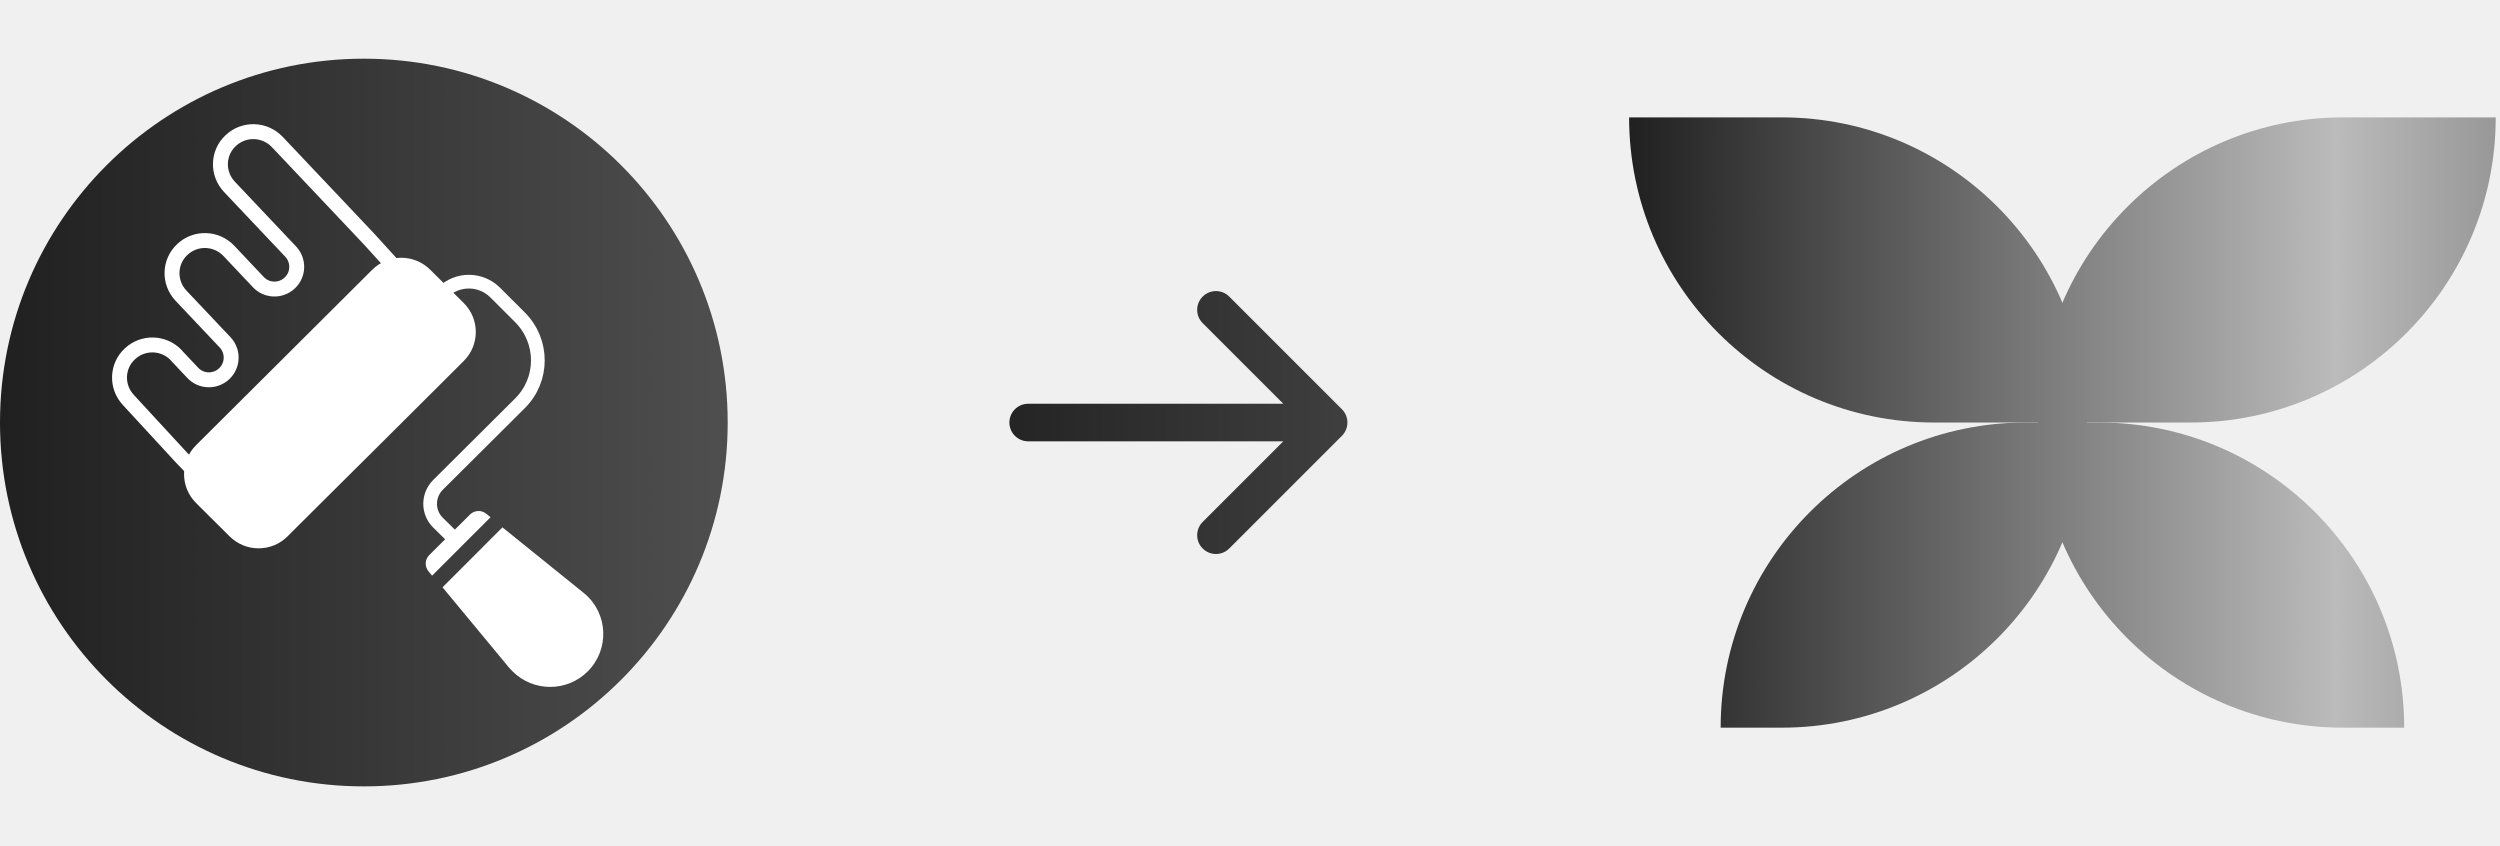
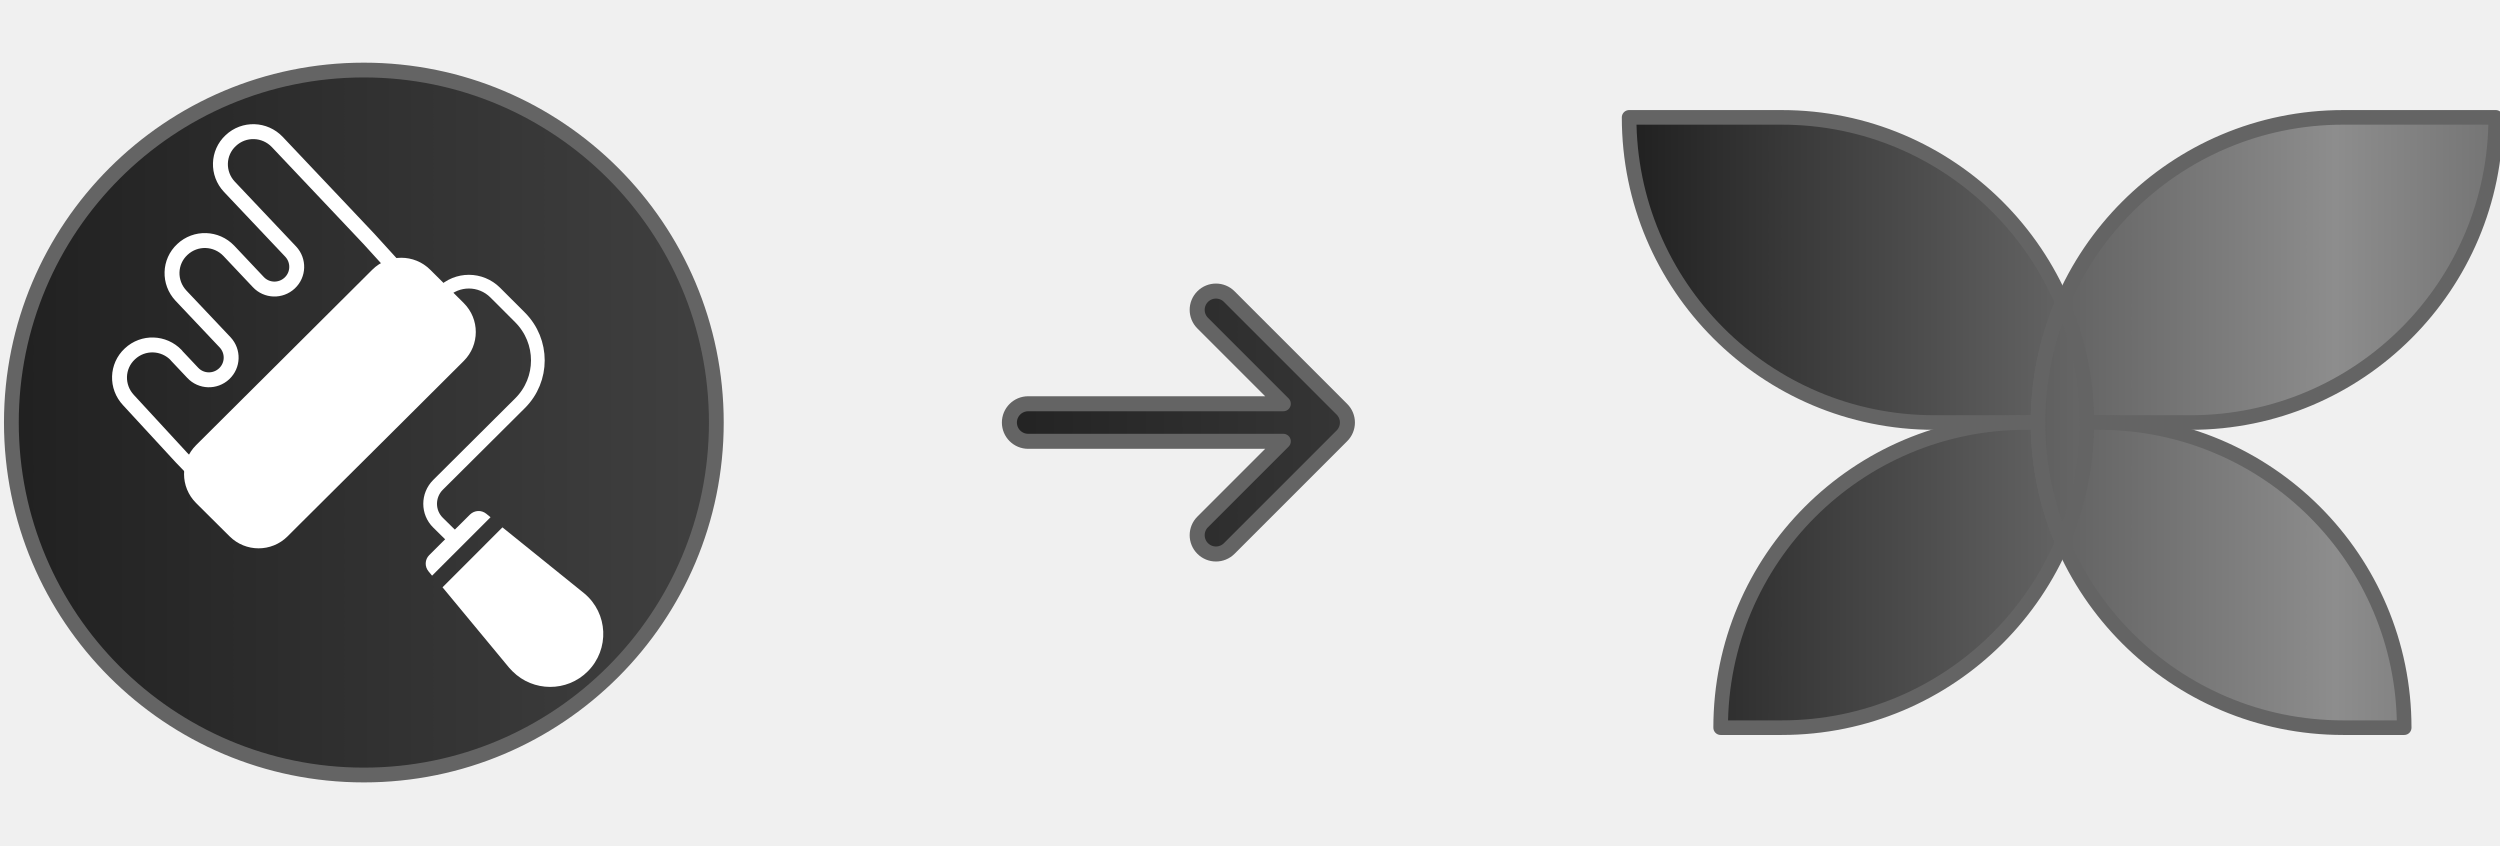
<svg xmlns="http://www.w3.org/2000/svg" width="213" height="72" viewBox="0 0 213 72" fill="none" role="img" aria-label="Renovate to Changesets">
  <defs>
    <linearGradient id="logo-flow" gradientUnits="userSpaceOnUse" x1="0" y1="36" x2="426" y2="36">
      <stop offset="0" stop-color="#202020" />
-       <stop offset="0.25" stop-color="#bbbbbb" />
+       <stop offset="0.25" stop-color="#8d8d8d" />
      <stop offset="0.5" stop-color="#202020" />
-       <stop offset="0.75" stop-color="#bbbbbb" />
+       <stop offset="0.75" stop-color="#8d8d8d" />
      <stop offset="1" stop-color="#202020" />
      <animateTransform attributeName="gradientTransform" type="translate" from="0 0" to="-213 0" dur="3s" repeatCount="indefinite" />
    </linearGradient>
  </defs>
  <g transform="translate(0 5) scale(1.9375)">
-     <circle cx="16" cy="16" r="16" fill="url(#logo-flow)" />
+     <circle cx="16" cy="16" r="15.5" fill="url(#logo-flow)" stroke="#646464" stroke-width="0.65" />
    <g fill="none" transform="translate(1.71 1.435) scale(0.8864)">
      <path d="M6.818 13.093C6.199 12.444 5.172 12.405 4.514 13.025C3.855 13.635 3.826 14.661 4.446 15.32L7.07 18.166L7.612 18.728L17.749 8.833L16.374 7.322L14.883 5.744L11.824 2.51C11.204 1.862 10.178 1.823 9.519 2.443C8.861 3.053 8.832 4.079 9.452 4.737L12.492 7.952C12.908 8.397 12.889 9.094 12.443 9.51C11.998 9.927 11.301 9.907 10.885 9.462L9.423 7.913C8.803 7.264 7.777 7.226 7.118 7.845C6.46 8.455 6.431 9.481 7.051 10.14L9.239 12.454C9.655 12.899 9.636 13.596 9.19 14.013C8.745 14.429 8.048 14.41 7.631 13.964L6.818 13.102" stroke="#ffffff" stroke-width="0.74" stroke-linecap="round" stroke-linejoin="round" />
      <path d="M20.024 9.985C20.383 9.627 20.857 9.443 21.332 9.443C21.806 9.443 22.28 9.627 22.639 9.985L23.868 11.214C25.049 12.396 25.049 14.303 23.868 15.475L19.802 19.522C19.279 20.044 19.279 20.887 19.802 21.4L20.46 22.049" stroke="#ffffff" stroke-width="0.68" stroke-linecap="round" stroke-linejoin="round" />
      <path d="M12.25 13.645L8.058 17.818C7.409 18.466 7.409 19.512 8.058 20.161L8.222 20.325L9.723 21.816C10.372 22.465 11.427 22.465 12.076 21.816L12.686 21.206L14.535 19.367L15.813 18.098L17.875 16.046L20.819 13.112C21.467 12.463 21.467 11.418 20.819 10.769L19.153 9.113C18.505 8.465 17.449 8.465 16.8 9.113L12.25 13.645Z" fill="#ffffff" stroke="#ffffff" stroke-width="0.74" stroke-linecap="round" stroke-linejoin="round" />
      <path d="M19.511 24.024L22.406 21.129L22.193 20.955C21.951 20.761 21.612 20.78 21.39 20.993L19.366 23.007C19.143 23.23 19.134 23.578 19.327 23.811L19.502 24.024H19.511Z" fill="#ffffff" />
      <path d="M27.053 24.905L22.997 21.632L20.024 24.605L23.335 28.603C23.384 28.661 23.442 28.719 23.5 28.777C24.517 29.794 26.192 29.814 27.228 28.777C28.322 27.683 28.244 25.892 27.053 24.905Z" fill="#ffffff" />
    </g>
  </g>
-   <path fill-rule="evenodd" clip-rule="evenodd" transform="translate(81.2 16.8) scale(1.6)" d="M13.293 5.293C13.683 4.902 14.317 4.902 14.707 5.293L20.707 11.293C20.895 11.48 21 11.735 21 12C21 12.265 20.895 12.52 20.707 12.707L14.707 18.707C14.317 19.098 13.683 19.098 13.293 18.707C12.902 18.317 12.902 17.683 13.293 17.293L17.586 13H4C3.448 13 3 12.552 3 12C3 11.448 3.448 11 4 11H17.586L13.293 6.707C12.902 6.317 12.902 5.683 13.293 5.293Z" fill="url(#logo-flow)" />
-   <g transform="translate(138.8 10) scale(0.5652174)">
+   <path fill-rule="evenodd" clip-rule="evenodd" transform="translate(81.2 16.8) scale(1.6)" d="M13.293 5.293C13.683 4.902 14.317 4.902 14.707 5.293L20.707 11.293C20.895 11.48 21 11.735 21 12C21 12.265 20.895 12.52 20.707 12.707L14.707 18.707C14.317 19.098 13.683 19.098 13.293 18.707C12.902 18.317 12.902 17.683 13.293 17.293L17.586 13H4C3.448 13 3 12.552 3 12C3 11.448 3.448 11 4 11H17.586L13.293 6.707C12.902 6.317 12.902 5.683 13.293 5.293Z" fill="url(#logo-flow)" stroke="#646464" stroke-width="0.8" stroke-linejoin="round" />
+   <g transform="translate(138.8 10) scale(0.5652174)" stroke="#646464" stroke-width="2.2" stroke-linejoin="round">
    <path d="M68.997 45.998C68.997 20.594 48.403 0 22.999 0H0C0 25.404 20.594 45.998 45.998 45.998H68.997Z" fill="url(#logo-flow)" />
    <path d="M68.997 45.998C68.997 71.402 48.403 91.996 22.999 91.996H13.799C13.799 66.592 34.393 45.998 59.797 45.998L68.997 45.998Z" fill="url(#logo-flow)" />
    <path d="M61.637 45.998C61.637 20.594 82.231 0 107.635 0H130.634C130.634 25.404 110.04 45.998 84.636 45.998H61.637Z" fill="url(#logo-flow)" />
    <path d="M61.637 45.998C61.637 71.402 82.231 91.996 107.635 91.996H116.835C116.835 66.592 96.241 45.998 70.837 45.998L61.637 45.998Z" fill="url(#logo-flow)" />
    <path d="M65.317 27.94C67.686 33.484 68.997 39.588 68.997 45.998C68.997 52.408 67.686 58.511 65.317 64.055C62.948 58.511 61.637 52.408 61.637 45.998C61.637 39.588 62.948 33.484 65.317 27.94Z" fill="url(#logo-flow)" />
  </g>
</svg>
